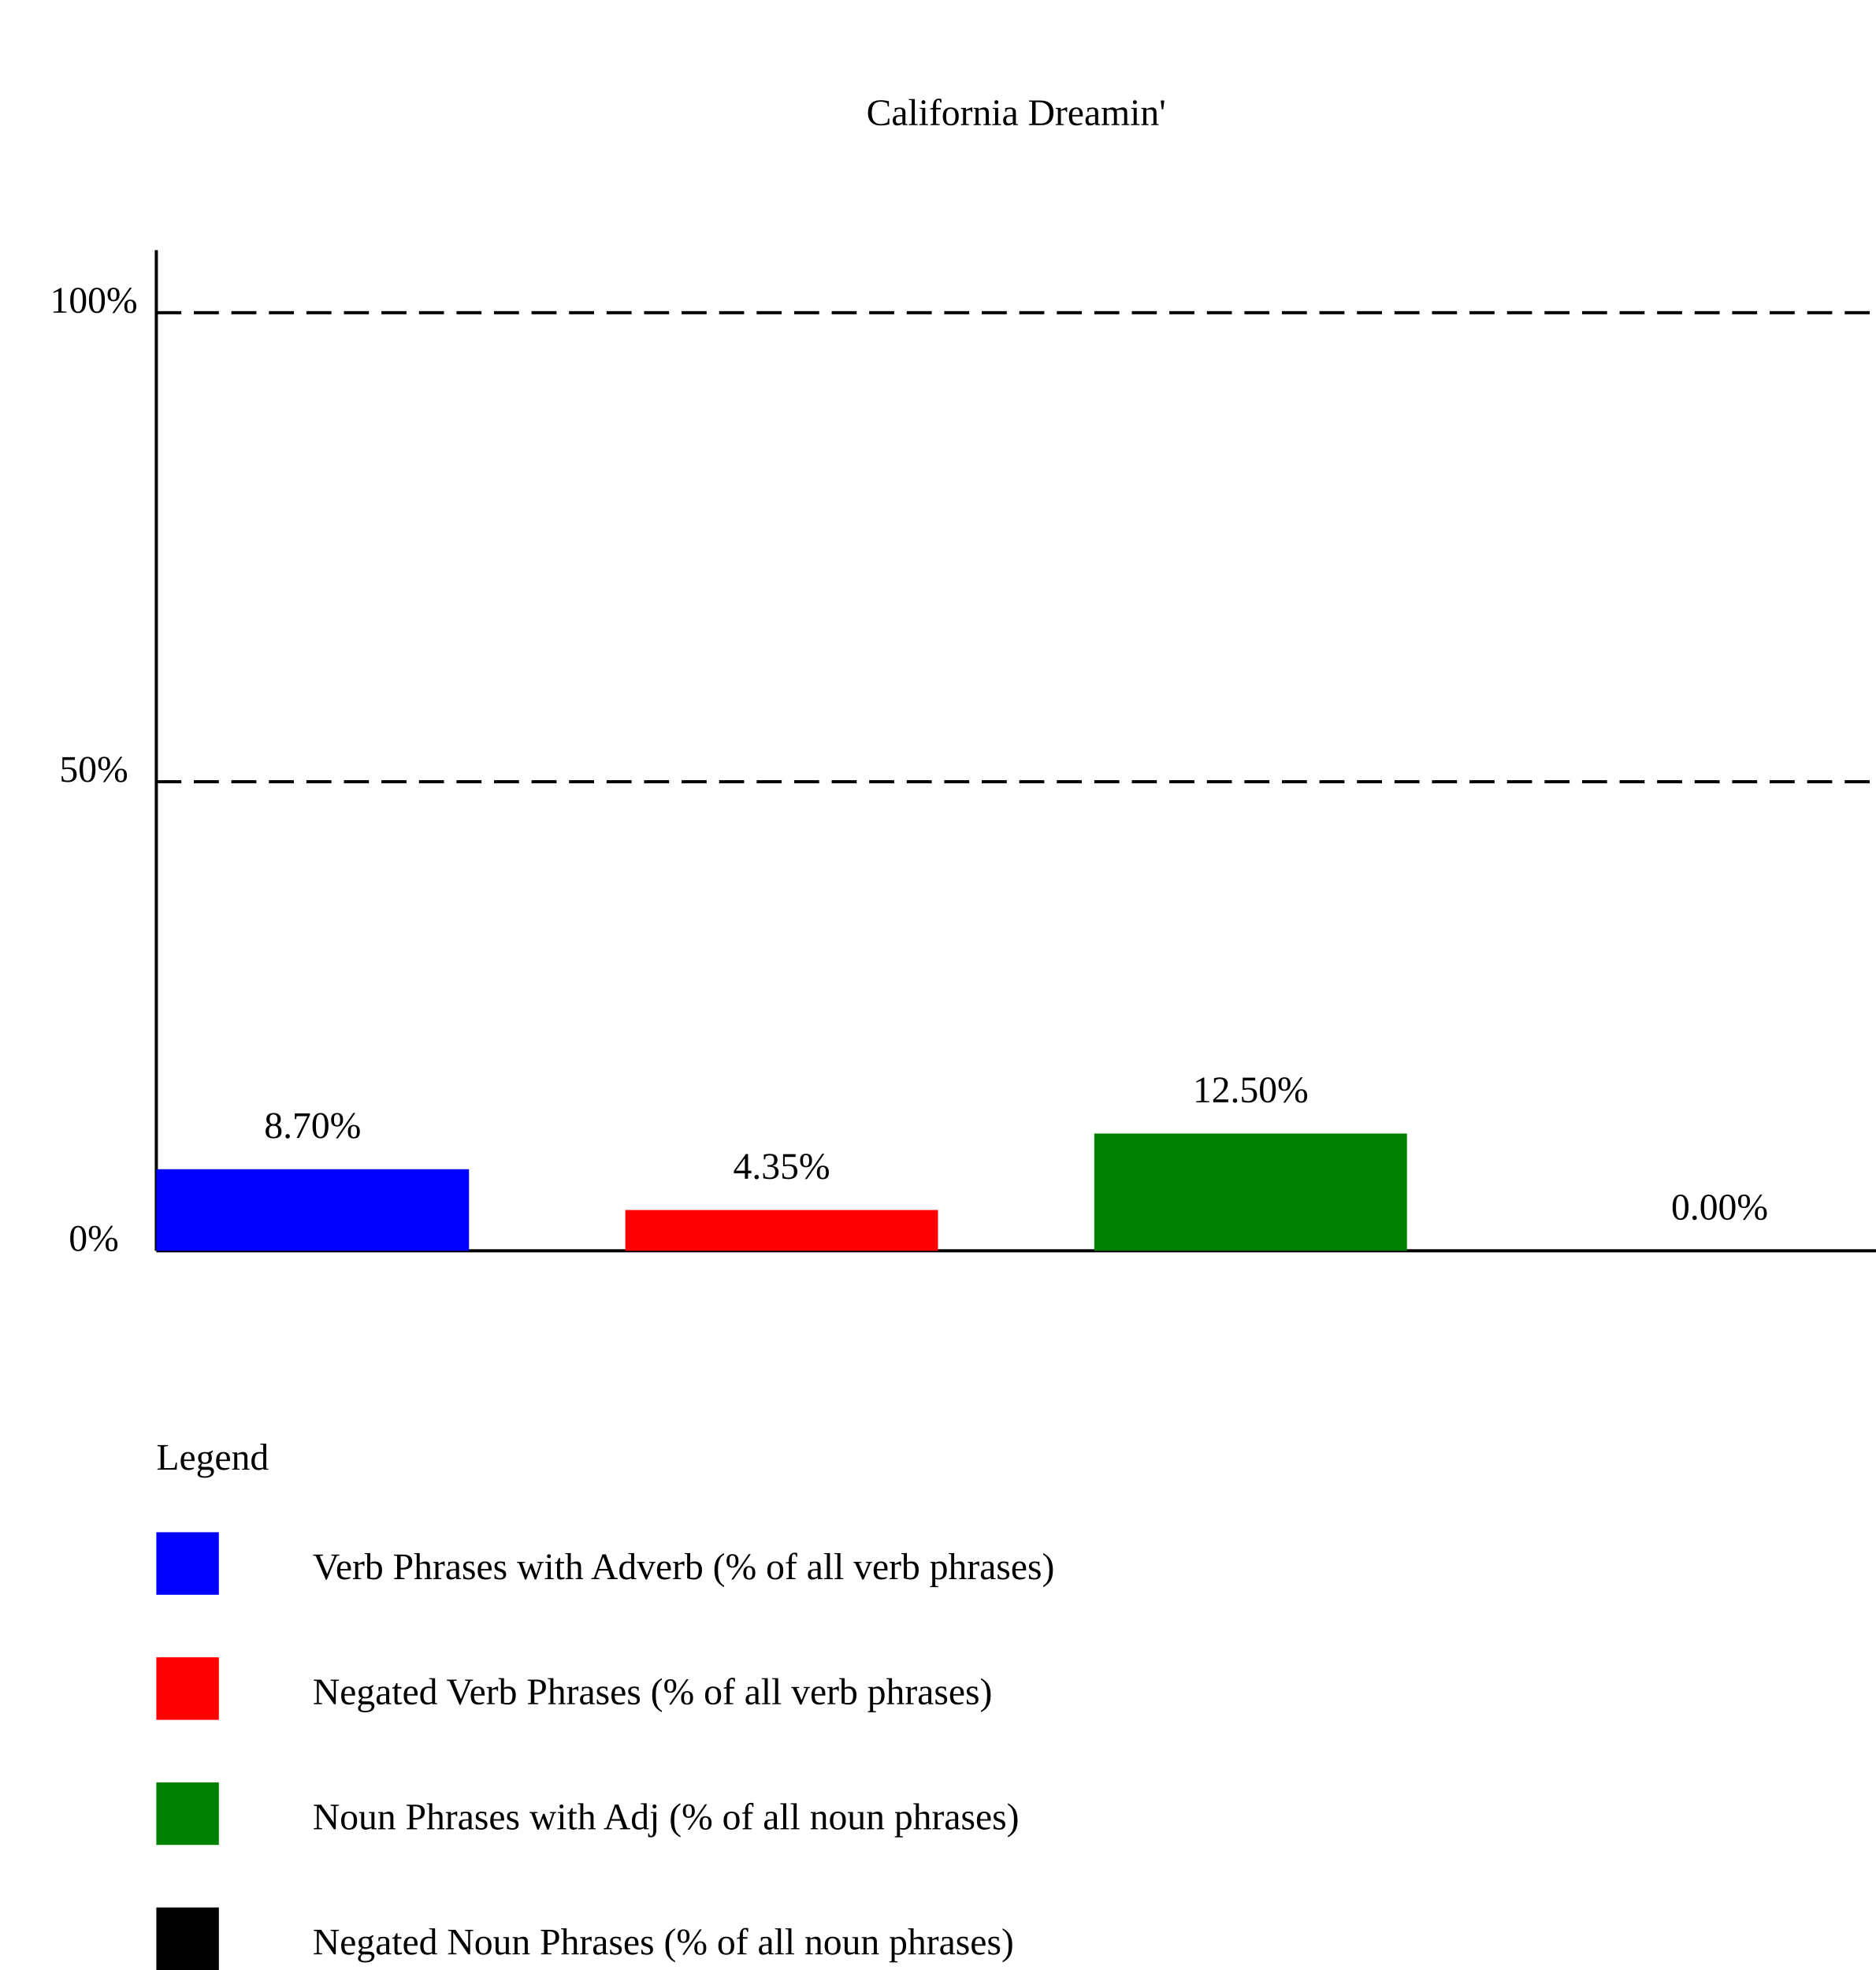
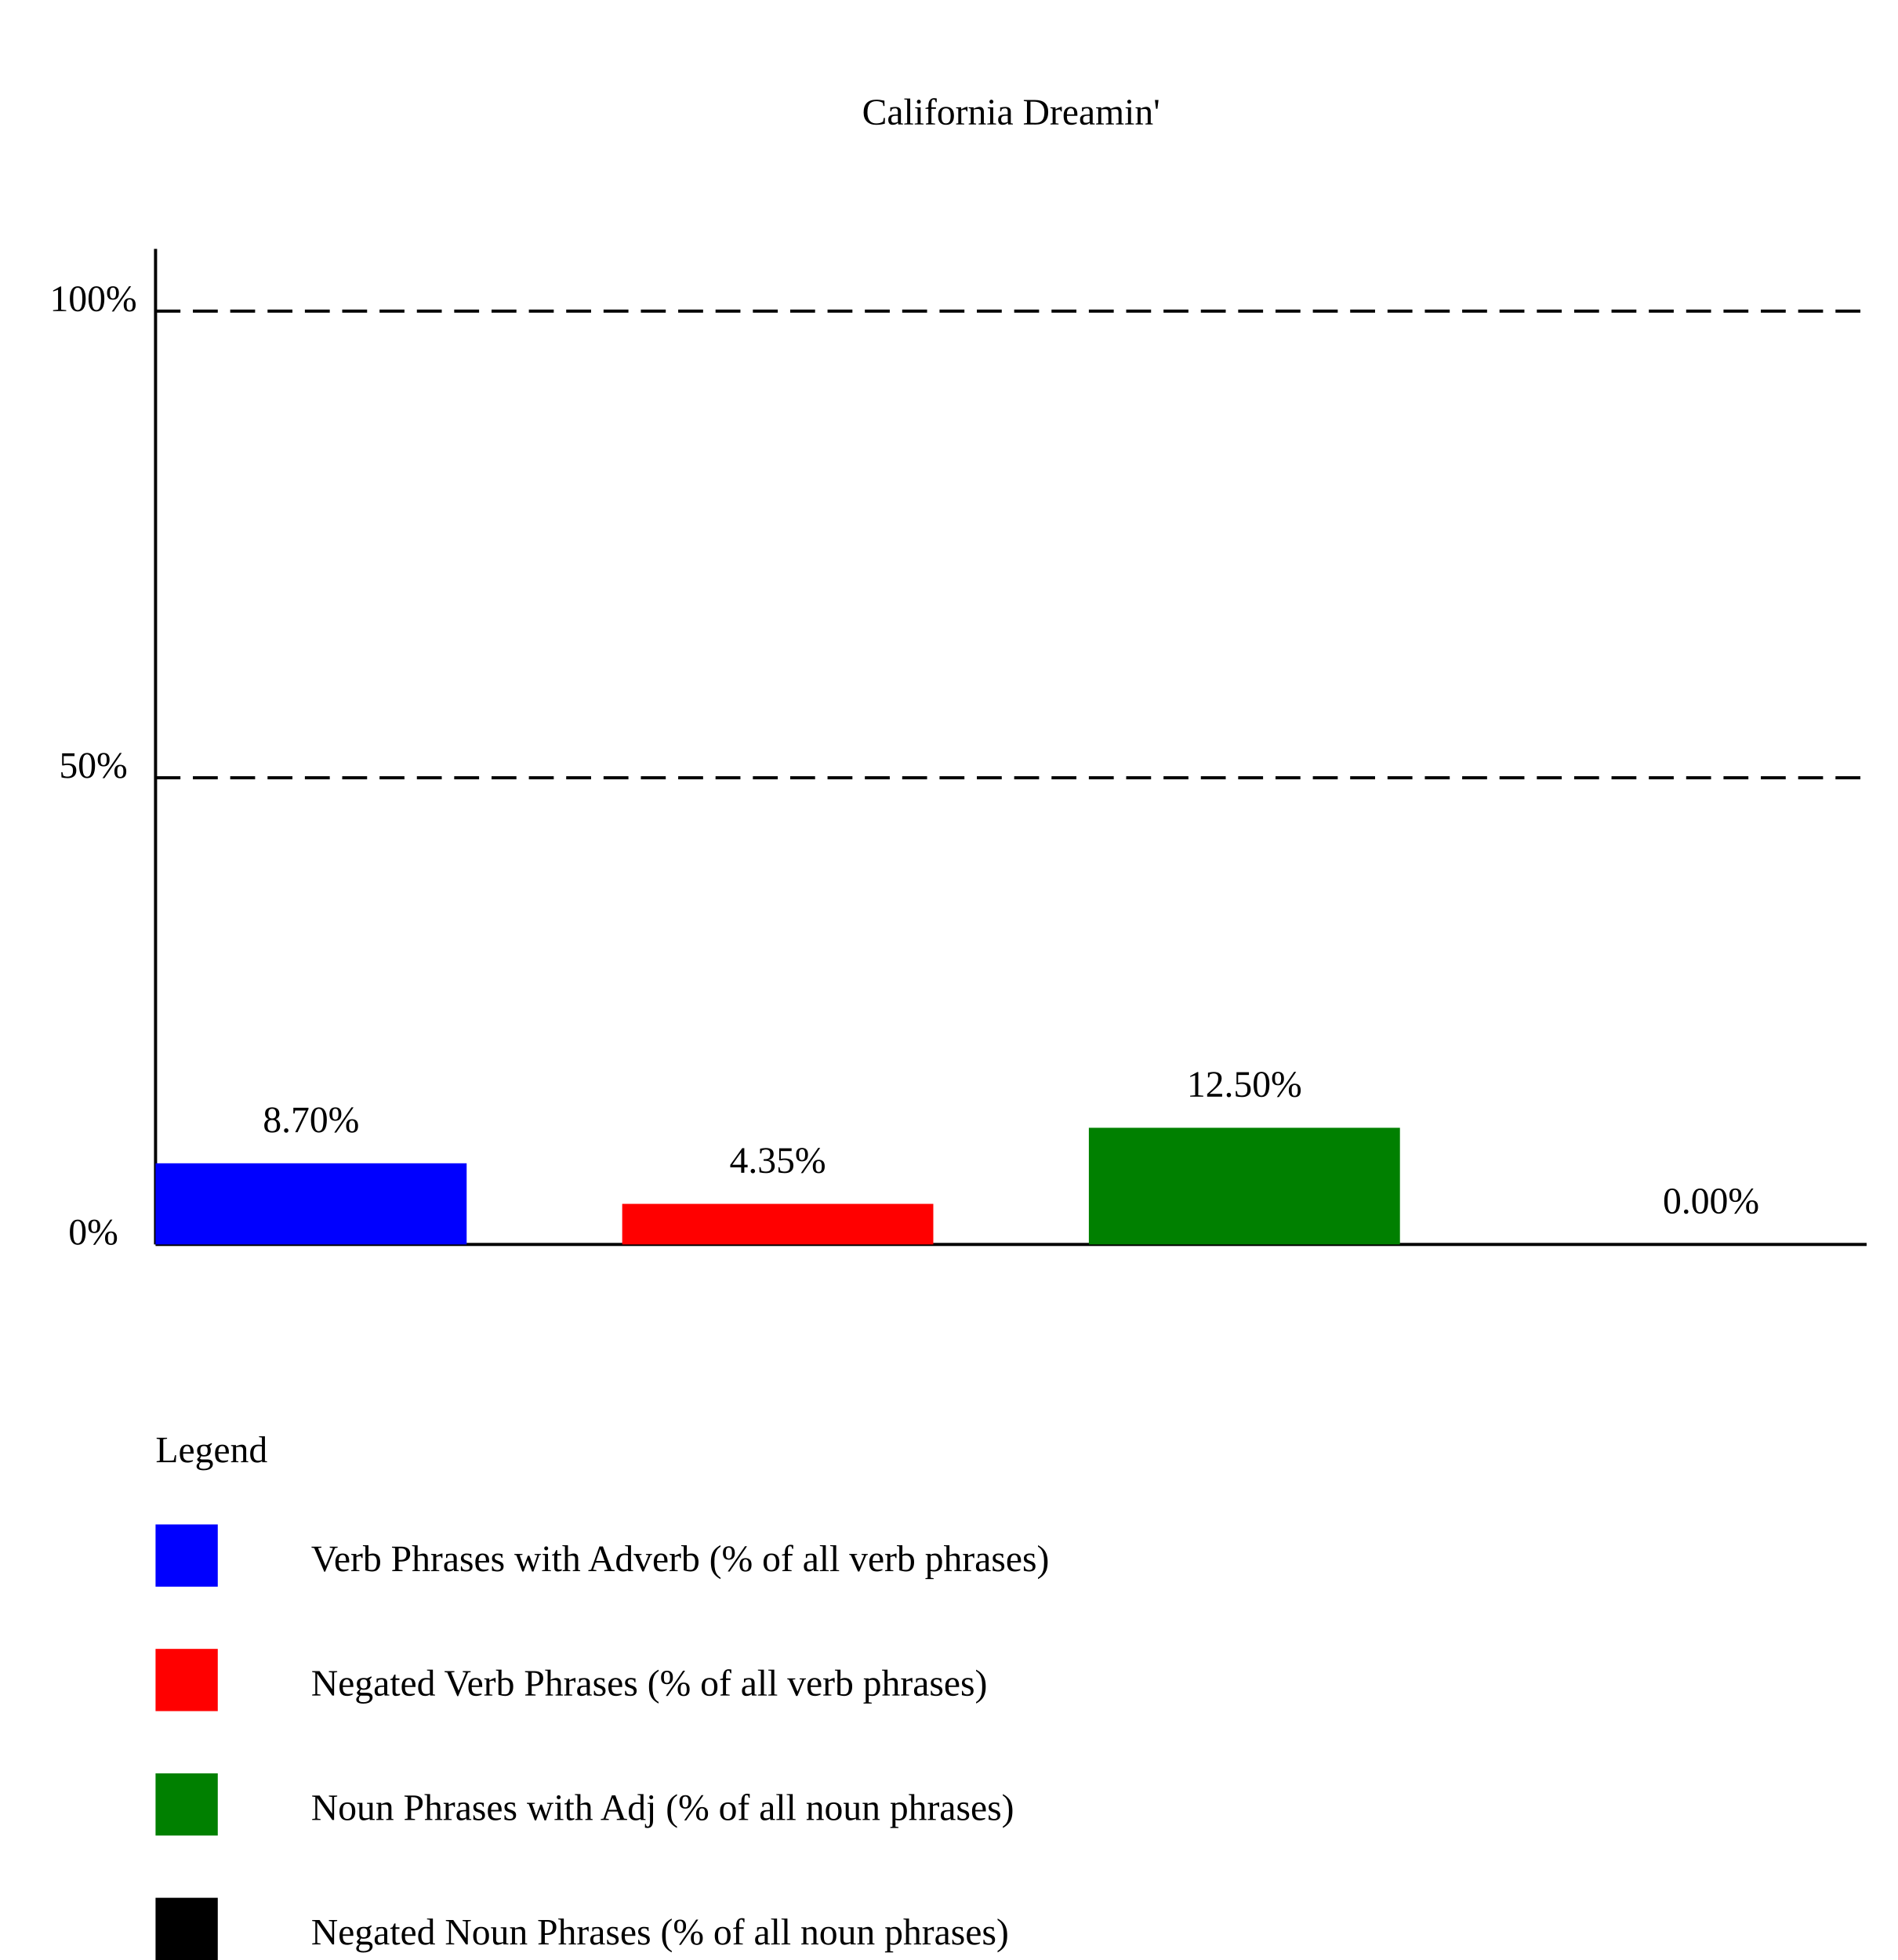
- <svg xmlns="http://www.w3.org/2000/svg" width="100%" height="100%" viewBox="0 0 600 630" preserveAspectRatio="xMidYMid">
+ <svg xmlns="http://www.w3.org/2000/svg" width="100%" height="100%" viewBox="0 0 610 630" preserveAspectRatio="xMidYMid">
  <text x="325" y="40" text-anchor="middle">California Dreamin'</text>
  <line x1="50" y1="400" x2="600" y2="400" style="stroke:rgb(0,0,0);stroke-width:1" />
  <line x1="50" y1="400" x2="50" y2="80" style="stroke:rgb(0,0,0);stroke-width:1" />
  <text x="30" y="400" text-anchor="middle">0%</text>
  <text x="30" y="250" text-anchor="middle">50%</text>
  <text x="30" y="100" text-anchor="middle">100%</text>
  <line x1="50" y1="250" x2="600" y2="250" style="stroke:rgb(0,0,0);stroke-width:1" stroke-dasharray="8 4" />
  <line x1="50" y1="100" x2="600" y2="100" style="stroke:rgb(0,0,0);stroke-width:1" stroke-dasharray="8 4" />
  <rect x="50" y="373.913" width="100" height="26.087" style="fill:blue" />
  <rect x="200" y="386.957" width="100" height="13.043" style="fill:red" />
  <rect x="350" y="362.5" width="100" height="37.5" style="fill:green" />
  <rect x="500" y="400" width="100" height="0" style="fill:black" />
  <text x="100" y="363.913" text-anchor="middle">8.70%</text>
  <text x="250" y="376.957" text-anchor="middle">4.35%</text>
  <text x="400" y="352.5" text-anchor="middle">12.50%</text>
  <text x="550" y="390" text-anchor="middle">0.00%</text>
  <text x="50" y="470" text-anchor="left">Legend</text>
  <rect x="50" y="490" width="20" height="20" style="fill:blue" />
  <text x="100" y="505" text-anchor="left">Verb Phrases with Adverb (% of all verb phrases)</text>
  <rect x="50" y="530" width="20" height="20" style="fill:red" />
  <text x="100" y="545" text-anchor="left">Negated Verb Phrases (% of all verb phrases)</text>
  <rect x="50" y="570" width="20" height="20" style="fill:green" />
  <text x="100" y="585" text-anchor="left">Noun Phrases with Adj (% of all noun phrases)</text>
  <rect x="50" y="610" width="20" height="20" style="fill:black" />
  <text x="100" y="625" text-anchor="left">Negated Noun Phrases (% of all noun phrases)</text>
</svg>
